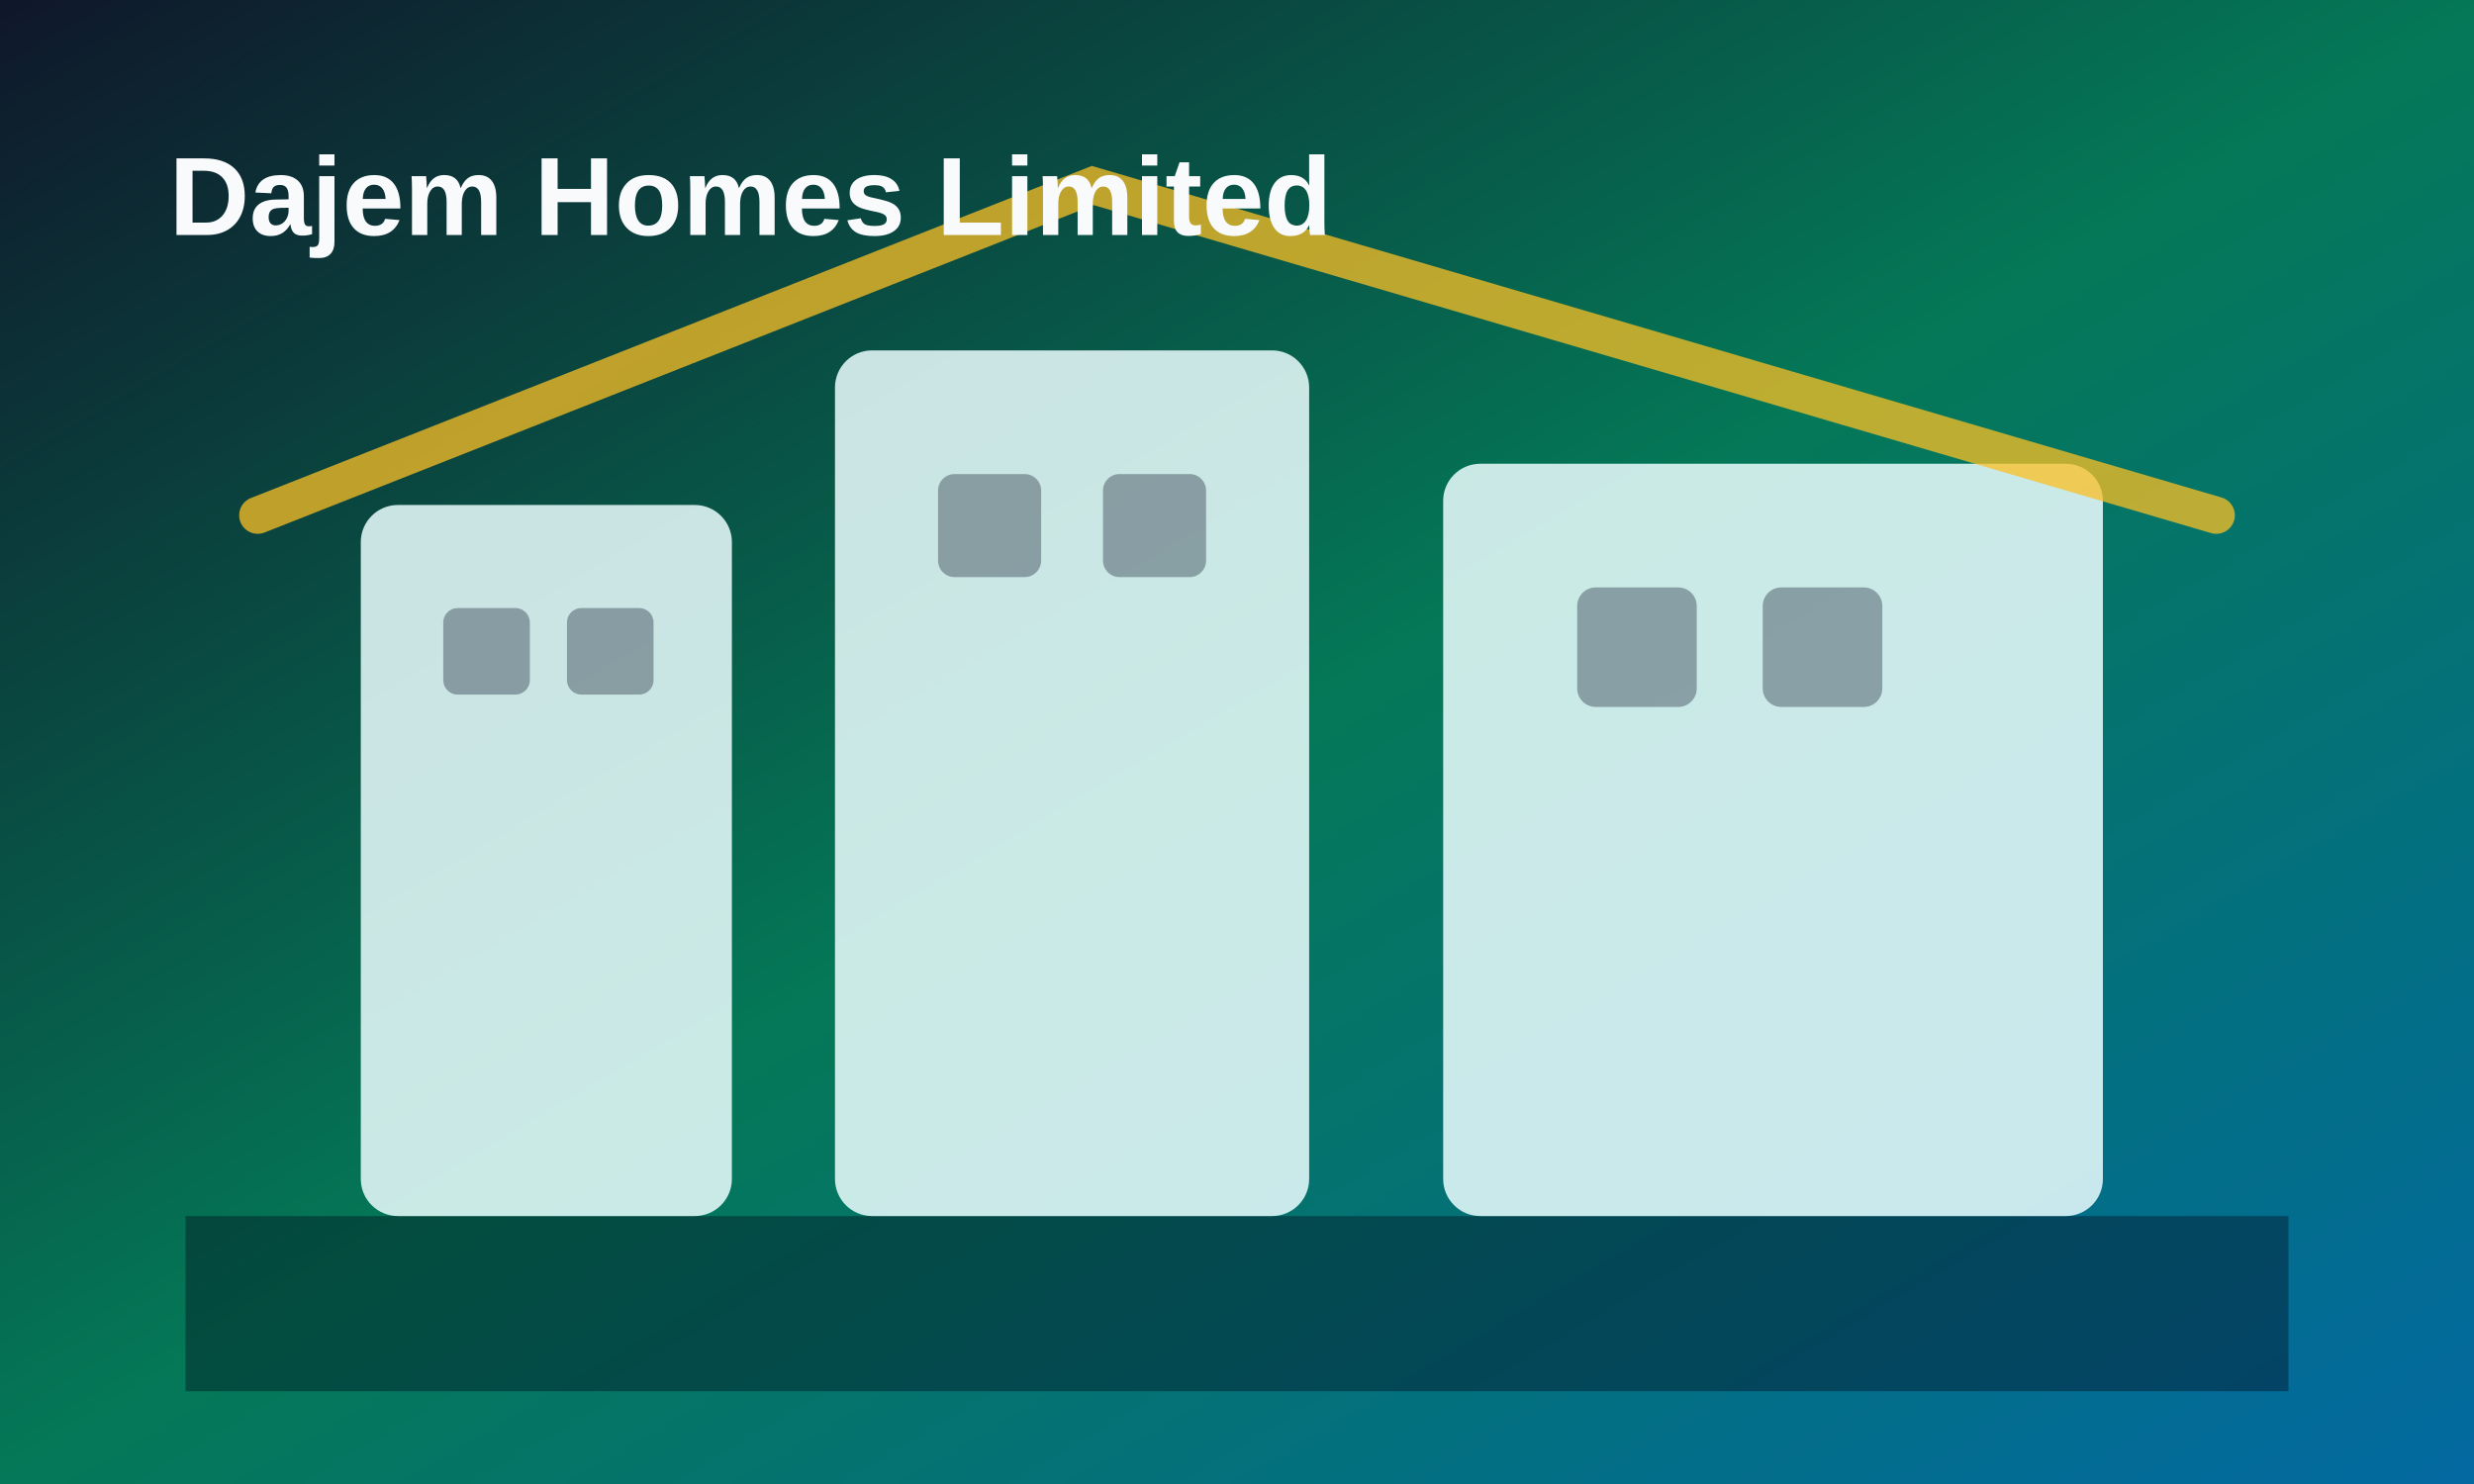
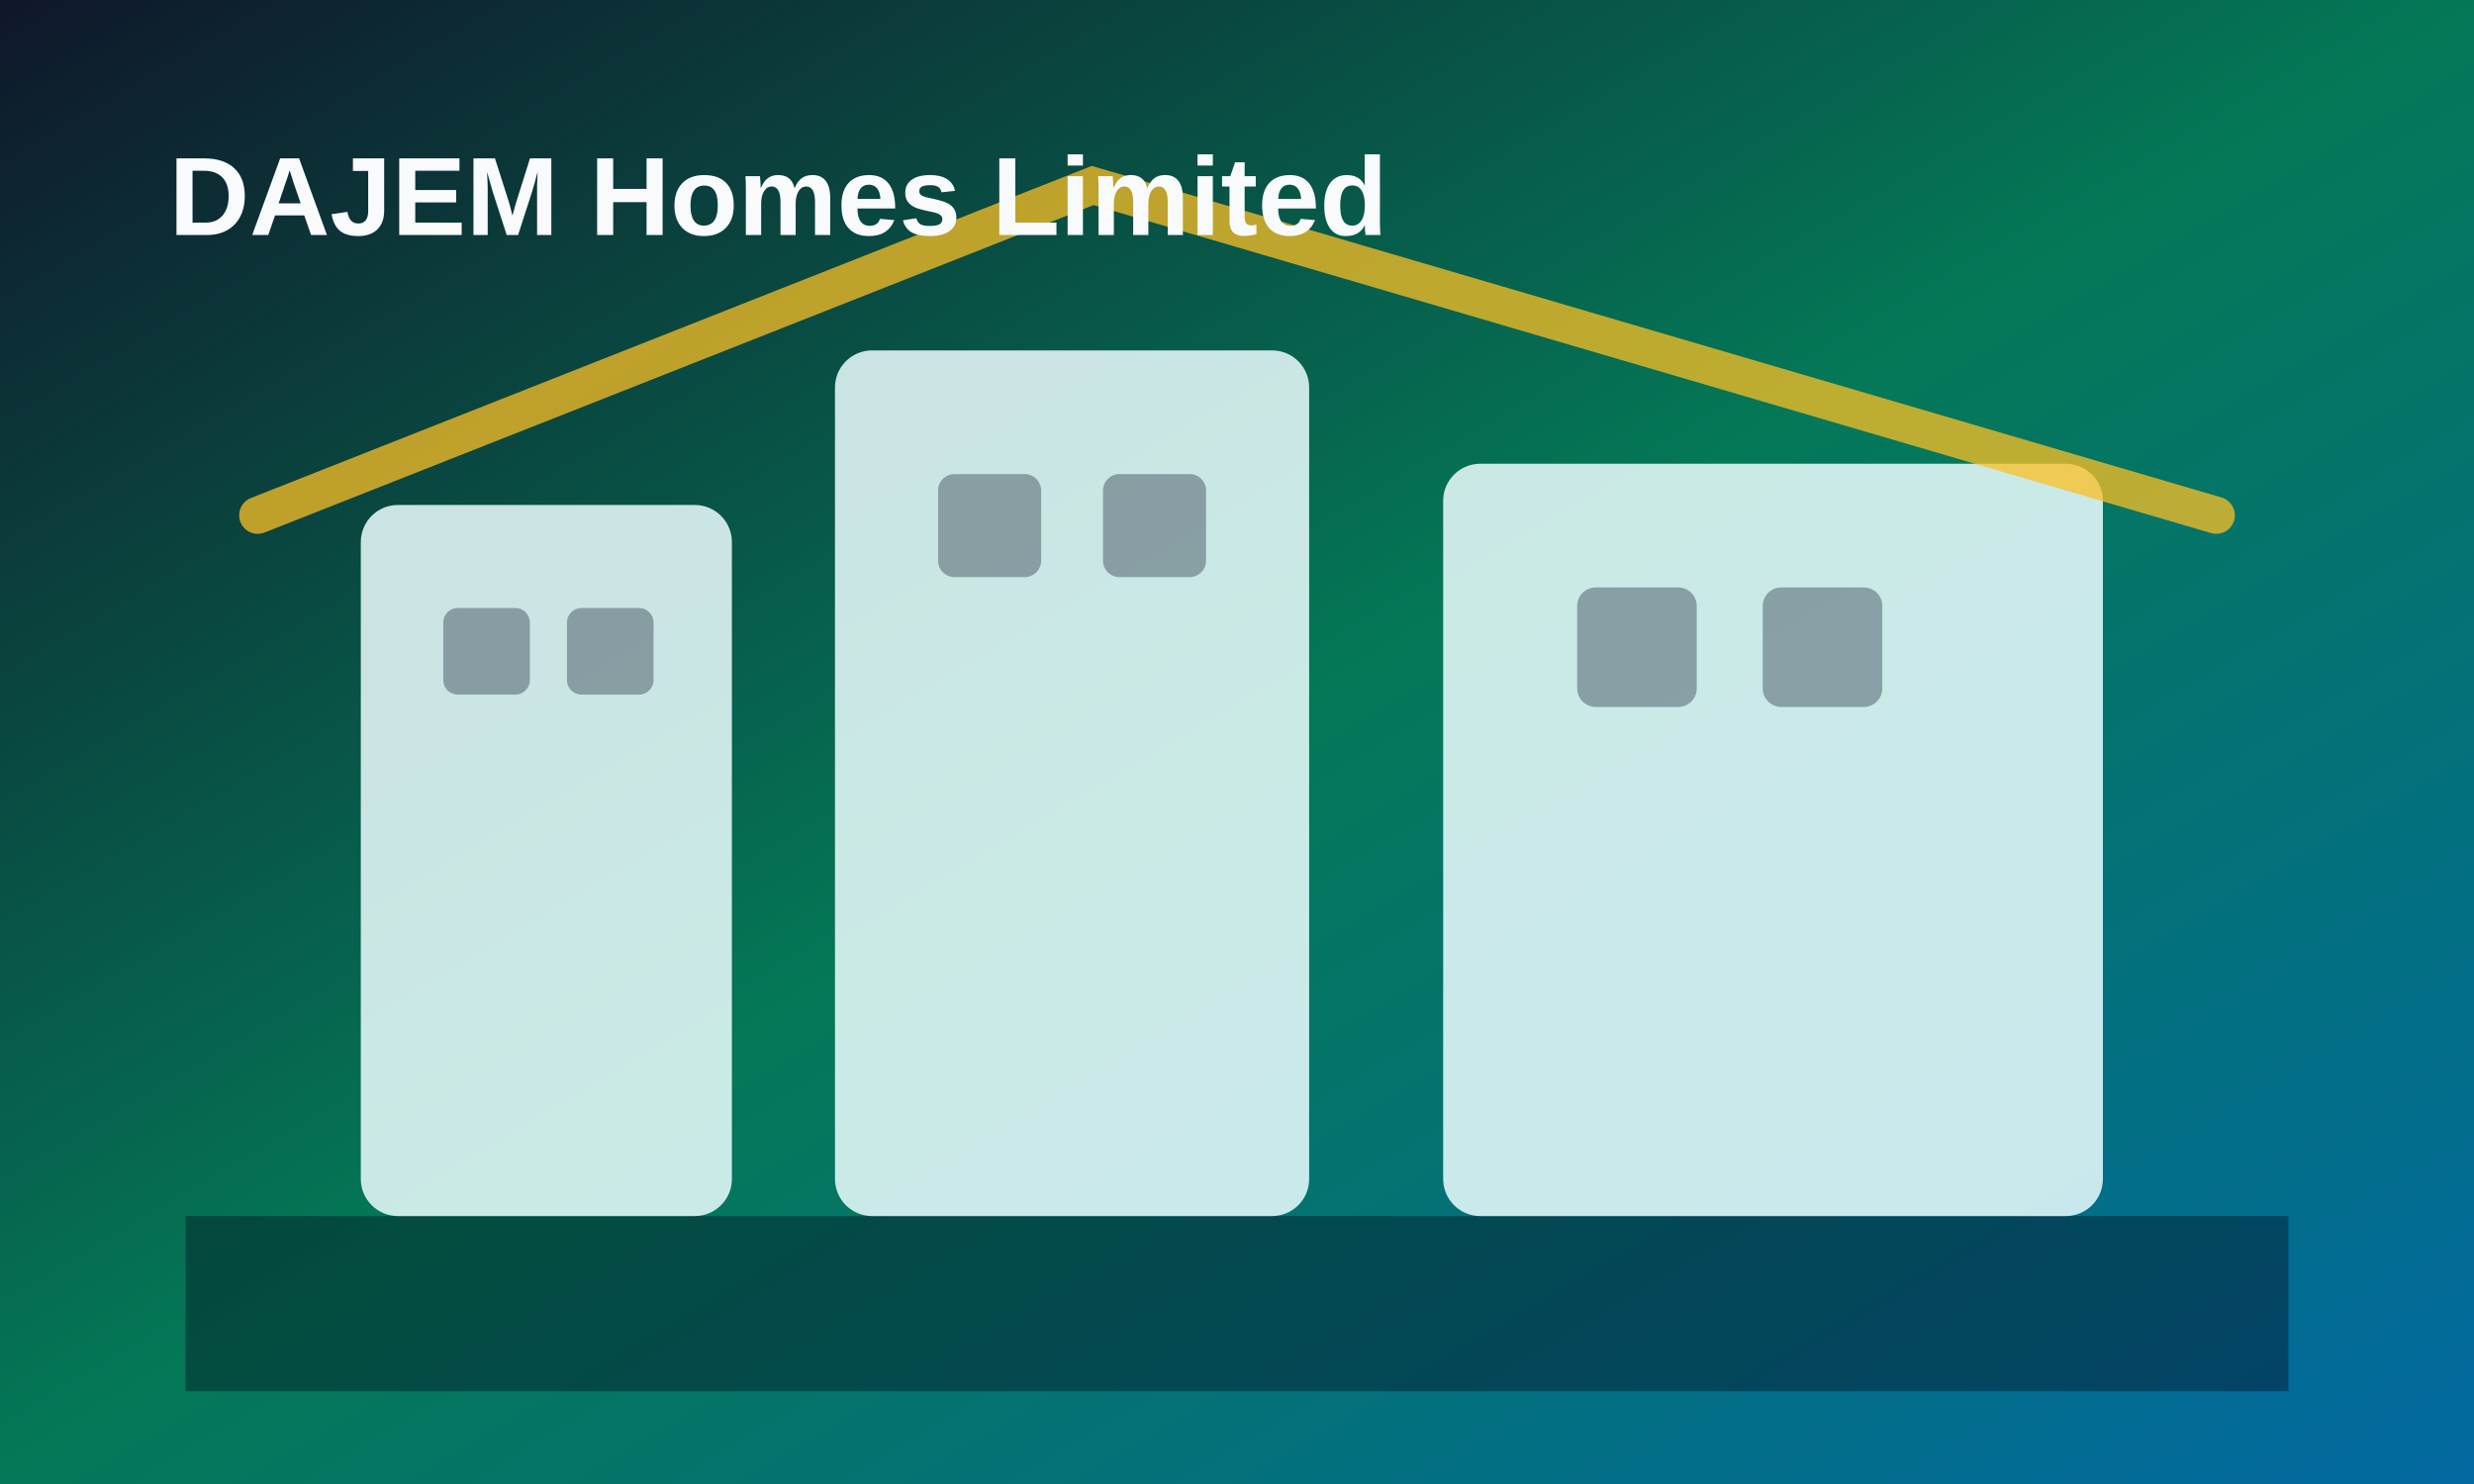
- <svg xmlns="http://www.w3.org/2000/svg" viewBox="0 0 1200 720" role="img" aria-label="Dajem Homes background">
+ <svg xmlns="http://www.w3.org/2000/svg" viewBox="0 0 1200 720" role="img" aria-label="DAJEM Homes background">
  <defs>
    <linearGradient id="bg" x1="0" x2="1" y1="0" y2="1">
      <stop offset="0" stop-color="#0f172a" />
      <stop offset=".5" stop-color="#047857" />
      <stop offset="1" stop-color="#0369a1" />
    </linearGradient>
  </defs>
  <rect width="1200" height="720" fill="url(#bg)" />
  <path d="M90 590h1020v85H90z" fill="#020617" opacity=".38" />
  <g fill="#ecfeff" opacity=".85">
    <rect x="175" y="245" width="180" height="345" rx="18" />
    <rect x="405" y="170" width="230" height="420" rx="18" />
    <rect x="700" y="225" width="320" height="365" rx="18" />
  </g>
  <g fill="#0f172a" opacity=".35">
    <rect x="215" y="295" width="42" height="42" rx="7" />
    <rect x="275" y="295" width="42" height="42" rx="7" />
    <rect x="455" y="230" width="50" height="50" rx="8" />
    <rect x="535" y="230" width="50" height="50" rx="8" />
    <rect x="765" y="285" width="58" height="58" rx="9" />
    <rect x="855" y="285" width="58" height="58" rx="9" />
  </g>
  <path d="M125 250 530 90l545 160" fill="none" stroke="#fbbf24" stroke-width="18" stroke-linecap="round" opacity=".75" />
-   <text x="82" y="114" fill="#f8fafc" font-family="Arial, sans-serif" font-size="54" font-weight="700">Dajem Homes Limited</text>
+   <text x="82" y="114" fill="#f8fafc" font-family="Arial, sans-serif" font-size="54" font-weight="700">DAJEM Homes Limited</text>
</svg>
